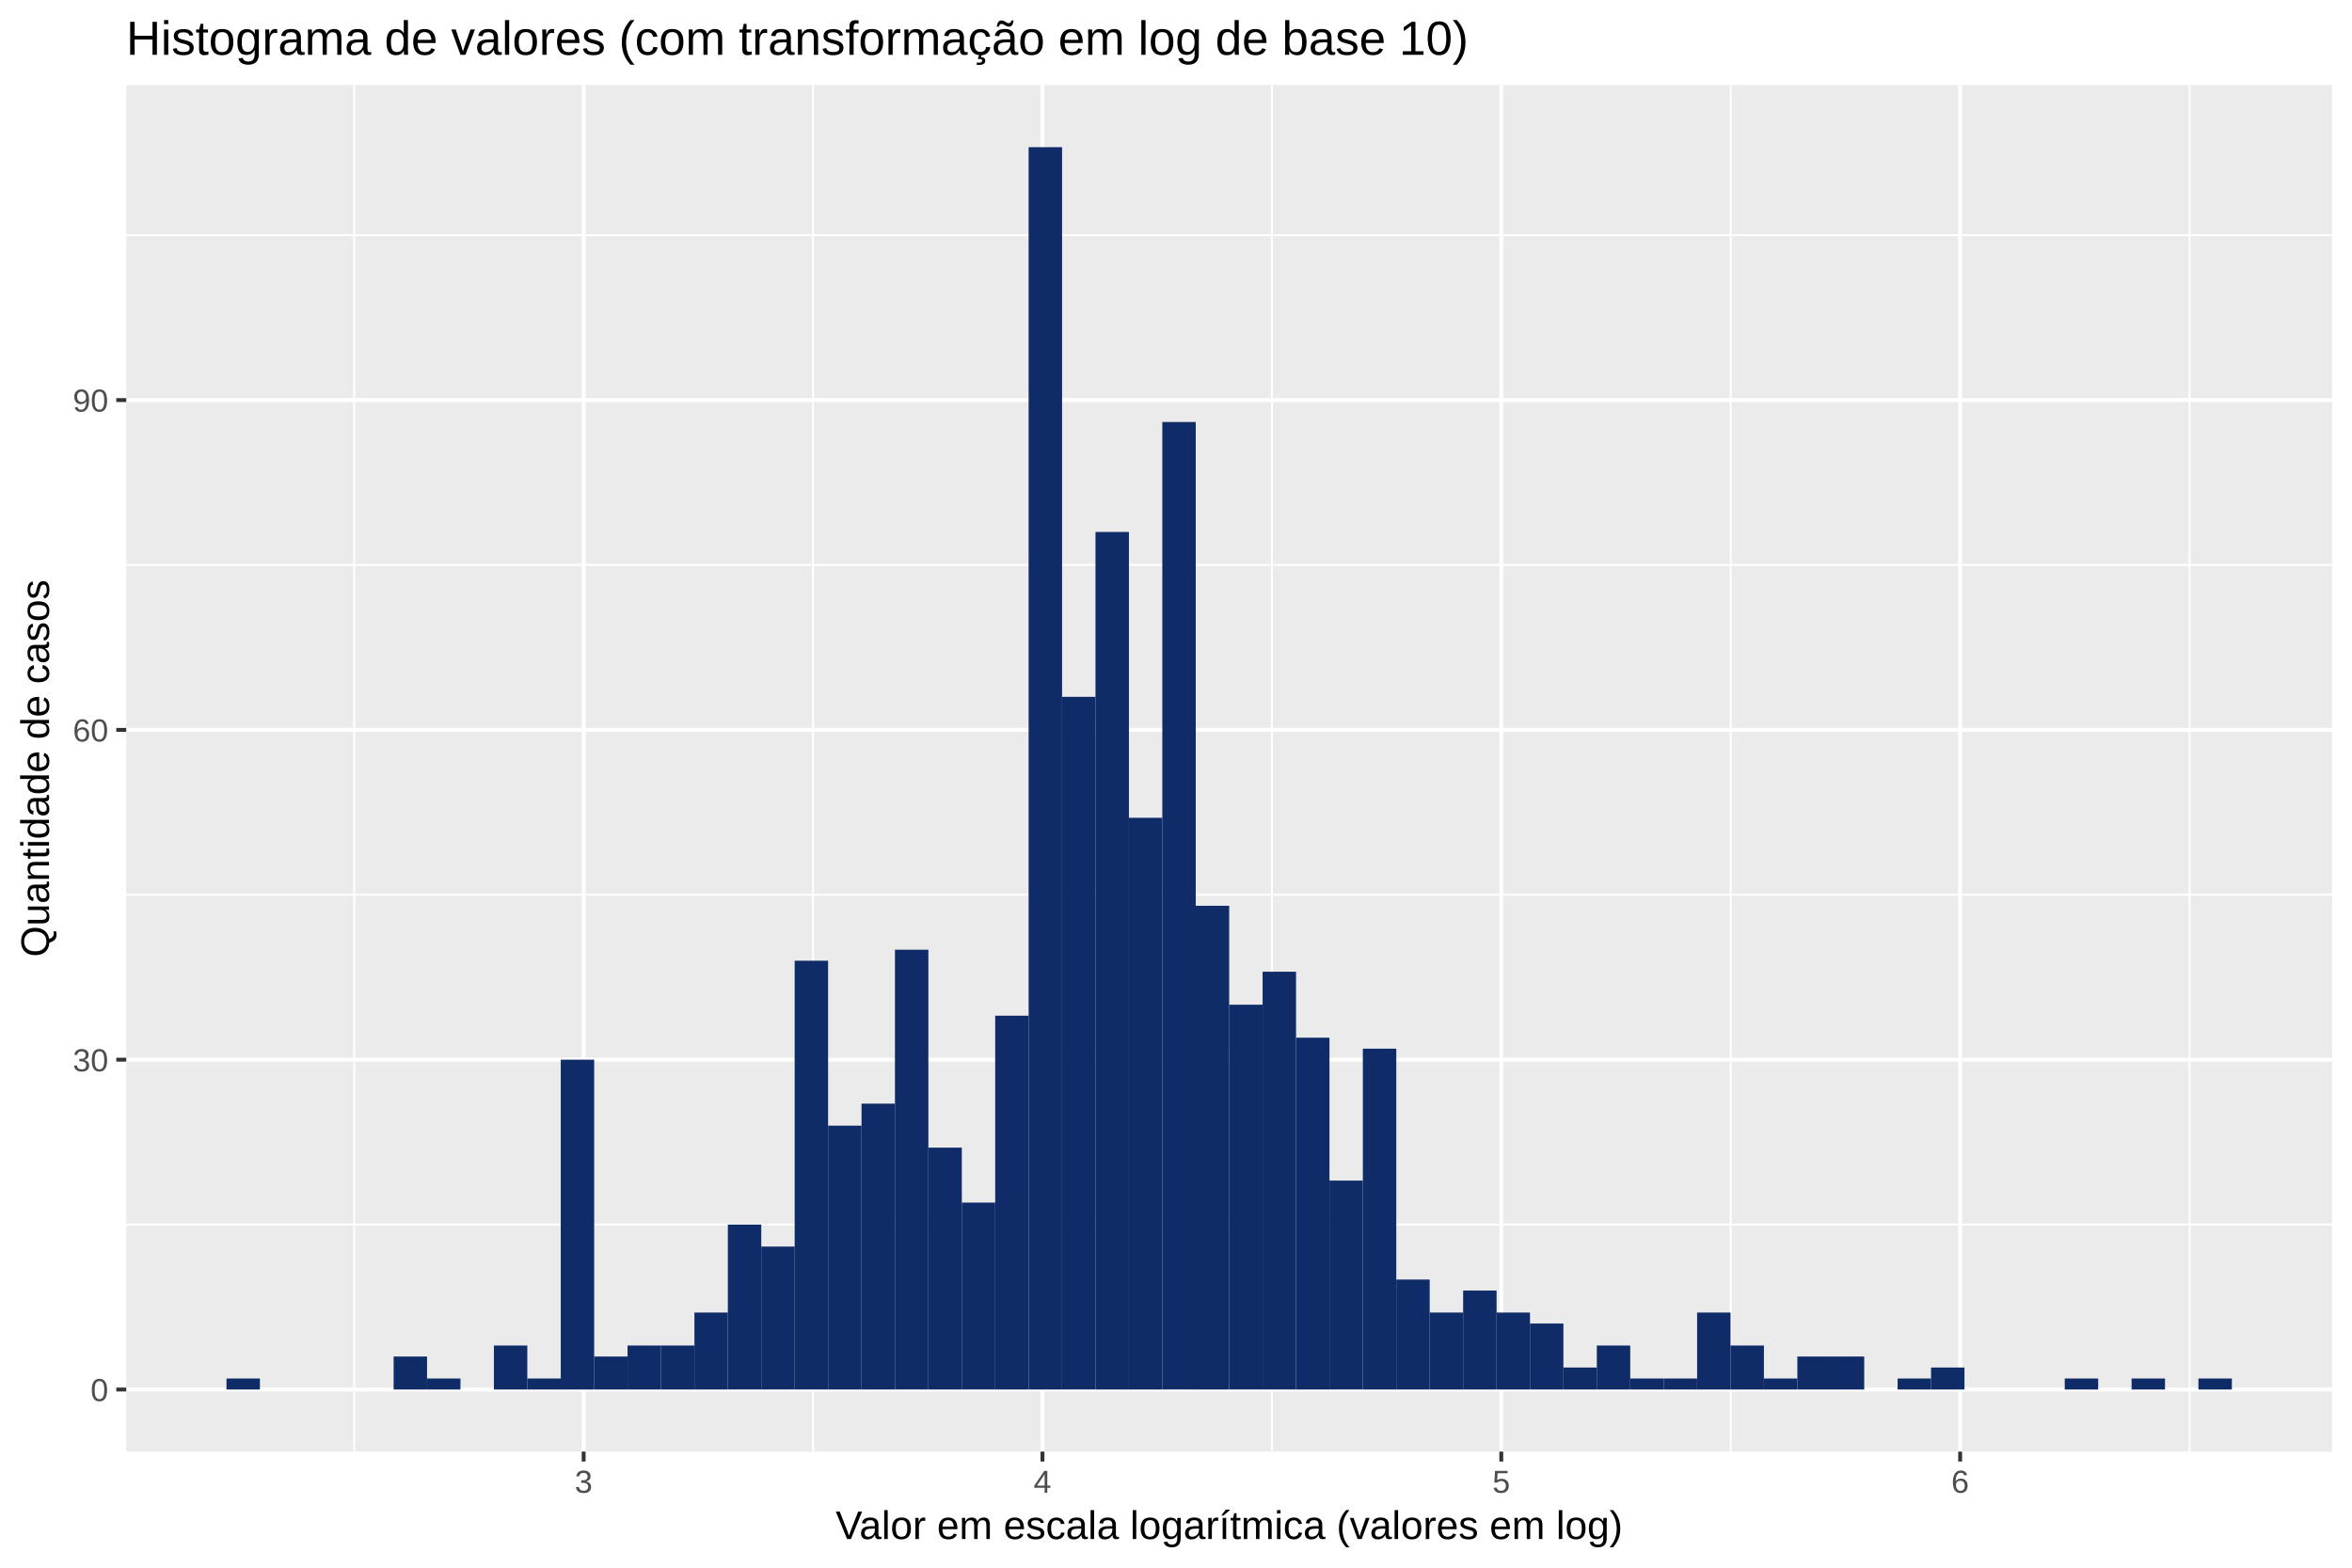
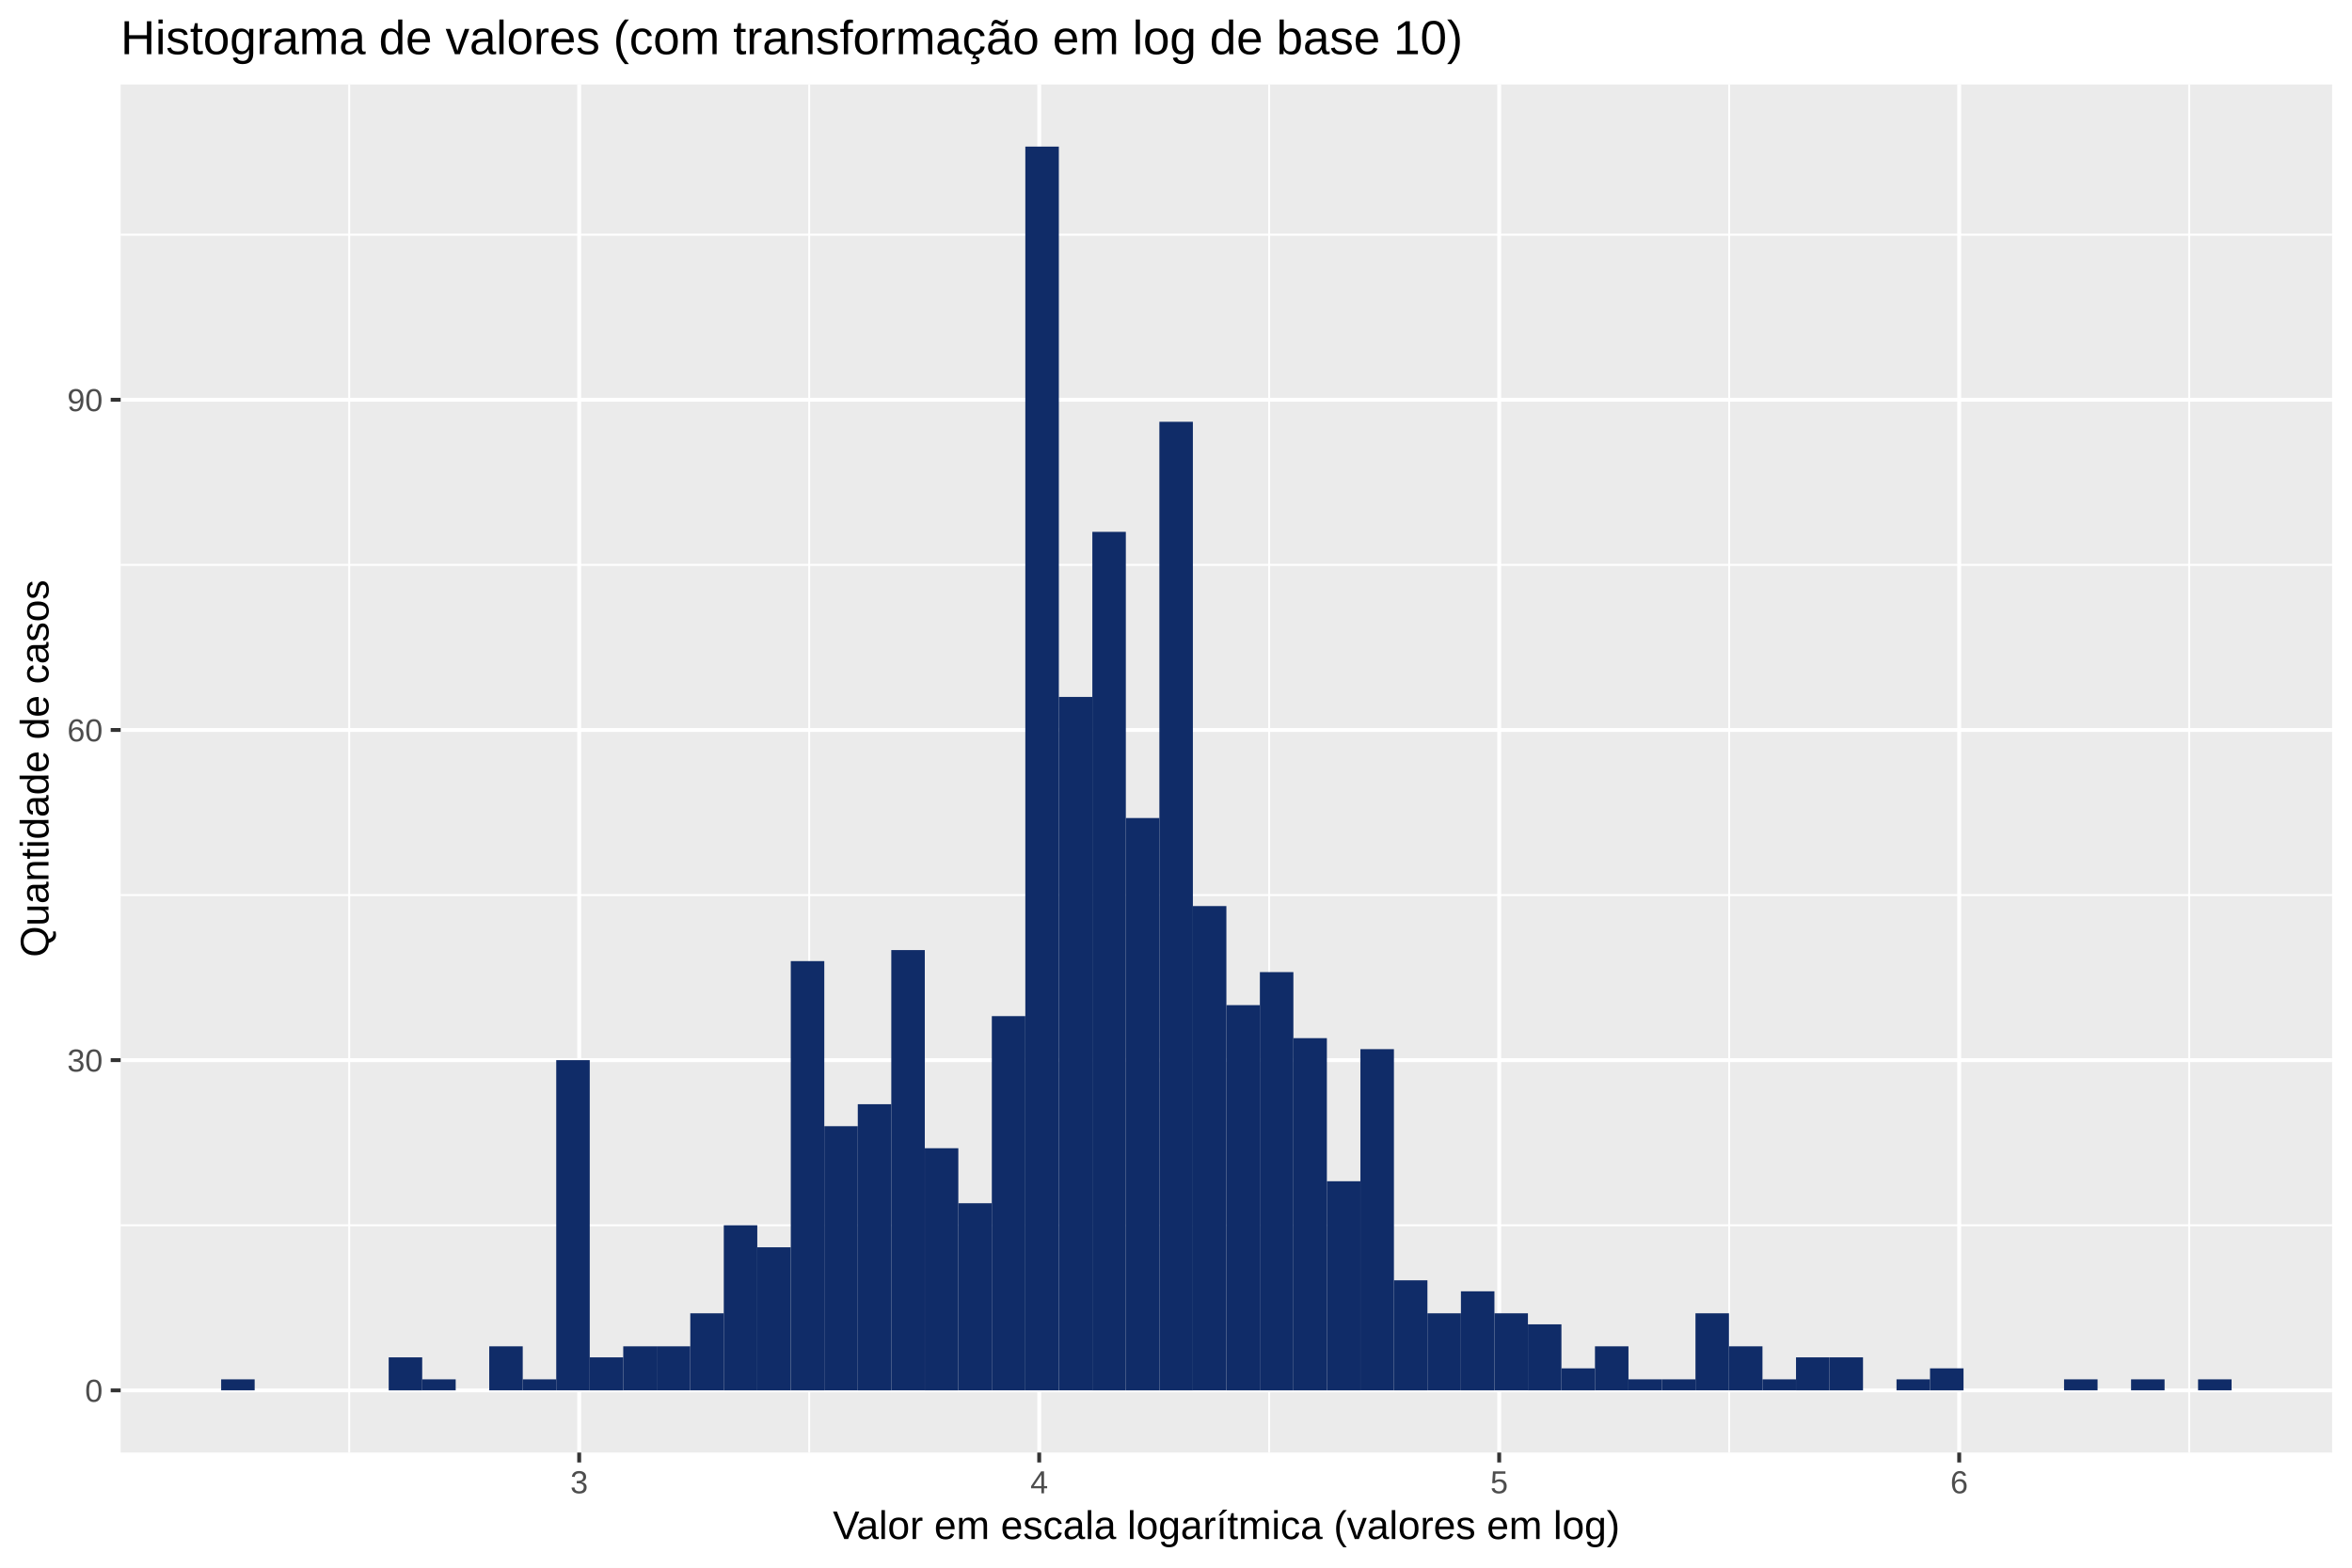
<svg xmlns="http://www.w3.org/2000/svg" class="svglite" width="648.00pt" height="432.00pt" viewBox="0 0 648.00 432.00">
  <defs>
    <style type="text/css">
    .svglite line, .svglite polyline, .svglite polygon, .svglite path, .svglite rect, .svglite circle {
      fill: none;
      stroke: #000000;
      stroke-linecap: round;
      stroke-linejoin: round;
      stroke-miterlimit: 10.00;
    }
    .svglite text {
      white-space: pre;
    }
  </style>
  </defs>
  <rect width="100%" height="100%" style="stroke: none; fill: #FFFFFF;" />
  <defs>
    <clipPath id="cpMC4wMHw2NDguMDB8MC4wMHw0MzIuMDA=">
      <rect x="0.00" y="0.00" width="648.00" height="432.00" />
    </clipPath>
  </defs>
  <g clip-path="url(#cpMC4wMHw2NDguMDB8MC4wMHw0MzIuMDA=)">
    <rect x="0.00" y="0.00" width="648.00" height="432.00" style="stroke-width: 1.07; stroke: #FFFFFF; fill: #FFFFFF;" />
  </g>
  <defs>
-     <clipPath id="cpMzQuNzh8NjQyLjUyfDIzLjQ0fDQwMC4wMQ==">
-       <rect x="34.78" y="23.44" width="607.74" height="376.58" />
+     <clipPath id="cpMzMuMjR8NjQyLjUyfDIzLjI3fDQwMC4yNw==">
+       <rect x="33.24" y="23.27" width="609.28" height="377.01" />
    </clipPath>
  </defs>
-   <g clip-path="url(#cpMzQuNzh8NjQyLjUyfDIzLjQ0fDQwMC4wMQ==)">
-     <rect x="34.78" y="23.44" width="607.74" height="376.58" style="stroke-width: 1.07; stroke: none; fill: #EBEBEB;" />
-     <polyline points="34.78,337.45 642.52,337.45 " style="stroke-width: 0.53; stroke: #FFFFFF; stroke-linecap: butt;" />
-     <polyline points="34.78,246.57 642.52,246.57 " style="stroke-width: 0.53; stroke: #FFFFFF; stroke-linecap: butt;" />
-     <polyline points="34.78,155.68 642.52,155.68 " style="stroke-width: 0.53; stroke: #FFFFFF; stroke-linecap: butt;" />
-     <polyline points="34.78,64.79 642.52,64.79 " style="stroke-width: 0.53; stroke: #FFFFFF; stroke-linecap: butt;" />
-     <polyline points="97.59,400.01 97.59,23.44 " style="stroke-width: 0.53; stroke: #FFFFFF; stroke-linecap: butt;" />
-     <polyline points="224.00,400.01 224.00,23.44 " style="stroke-width: 0.53; stroke: #FFFFFF; stroke-linecap: butt;" />
-     <polyline points="350.42,400.01 350.42,23.44 " style="stroke-width: 0.53; stroke: #FFFFFF; stroke-linecap: butt;" />
-     <polyline points="476.83,400.01 476.83,23.44 " style="stroke-width: 0.53; stroke: #FFFFFF; stroke-linecap: butt;" />
-     <polyline points="603.24,400.01 603.24,23.44 " style="stroke-width: 0.53; stroke: #FFFFFF; stroke-linecap: butt;" />
-     <polyline points="34.78,382.90 642.52,382.90 " style="stroke-width: 1.07; stroke: #FFFFFF; stroke-linecap: butt;" />
-     <polyline points="34.78,292.01 642.52,292.01 " style="stroke-width: 1.07; stroke: #FFFFFF; stroke-linecap: butt;" />
-     <polyline points="34.78,201.12 642.52,201.12 " style="stroke-width: 1.07; stroke: #FFFFFF; stroke-linecap: butt;" />
-     <polyline points="34.78,110.24 642.52,110.24 " style="stroke-width: 1.07; stroke: #FFFFFF; stroke-linecap: butt;" />
-     <polyline points="160.80,400.01 160.80,23.44 " style="stroke-width: 1.07; stroke: #FFFFFF; stroke-linecap: butt;" />
-     <polyline points="287.21,400.01 287.21,23.44 " style="stroke-width: 1.07; stroke: #FFFFFF; stroke-linecap: butt;" />
-     <polyline points="413.62,400.01 413.62,23.44 " style="stroke-width: 1.07; stroke: #FFFFFF; stroke-linecap: butt;" />
-     <polyline points="540.04,400.01 540.04,23.44 " style="stroke-width: 1.07; stroke: #FFFFFF; stroke-linecap: butt;" />
-     <rect x="62.40" y="379.87" width="9.21" height="3.03" style="stroke-width: 1.07; stroke: none; stroke-linecap: square; stroke-linejoin: miter; fill: #102C68;" />
-     <rect x="71.61" y="382.90" width="9.21" height="0.00" style="stroke-width: 1.07; stroke: none; stroke-linecap: square; stroke-linejoin: miter; fill: #102C68;" />
-     <rect x="80.82" y="382.90" width="9.21" height="0.00" style="stroke-width: 1.07; stroke: none; stroke-linecap: square; stroke-linejoin: miter; fill: #102C68;" />
-     <rect x="90.03" y="382.90" width="9.21" height="0.00" style="stroke-width: 1.07; stroke: none; stroke-linecap: square; stroke-linejoin: miter; fill: #102C68;" />
-     <rect x="99.24" y="382.90" width="9.21" height="0.00" style="stroke-width: 1.07; stroke: none; stroke-linecap: square; stroke-linejoin: miter; fill: #102C68;" />
-     <rect x="108.45" y="373.81" width="9.21" height="9.09" style="stroke-width: 1.07; stroke: none; stroke-linecap: square; stroke-linejoin: miter; fill: #102C68;" />
-     <rect x="117.65" y="379.87" width="9.21" height="3.03" style="stroke-width: 1.07; stroke: none; stroke-linecap: square; stroke-linejoin: miter; fill: #102C68;" />
-     <rect x="126.86" y="382.90" width="9.21" height="0.00" style="stroke-width: 1.07; stroke: none; stroke-linecap: square; stroke-linejoin: miter; fill: #102C68;" />
-     <rect x="136.07" y="370.78" width="9.21" height="12.12" style="stroke-width: 1.07; stroke: none; stroke-linecap: square; stroke-linejoin: miter; fill: #102C68;" />
-     <rect x="145.28" y="379.87" width="9.21" height="3.03" style="stroke-width: 1.07; stroke: none; stroke-linecap: square; stroke-linejoin: miter; fill: #102C68;" />
-     <rect x="154.49" y="292.01" width="9.21" height="90.89" style="stroke-width: 1.07; stroke: none; stroke-linecap: square; stroke-linejoin: miter; fill: #102C68;" />
-     <rect x="163.69" y="373.81" width="9.21" height="9.09" style="stroke-width: 1.07; stroke: none; stroke-linecap: square; stroke-linejoin: miter; fill: #102C68;" />
-     <rect x="172.90" y="370.78" width="9.21" height="12.12" style="stroke-width: 1.07; stroke: none; stroke-linecap: square; stroke-linejoin: miter; fill: #102C68;" />
-     <rect x="182.11" y="370.78" width="9.21" height="12.12" style="stroke-width: 1.07; stroke: none; stroke-linecap: square; stroke-linejoin: miter; fill: #102C68;" />
-     <rect x="191.32" y="361.69" width="9.21" height="21.21" style="stroke-width: 1.07; stroke: none; stroke-linecap: square; stroke-linejoin: miter; fill: #102C68;" />
-     <rect x="200.53" y="337.45" width="9.21" height="45.44" style="stroke-width: 1.07; stroke: none; stroke-linecap: square; stroke-linejoin: miter; fill: #102C68;" />
-     <rect x="209.74" y="343.51" width="9.21" height="39.38" style="stroke-width: 1.07; stroke: none; stroke-linecap: square; stroke-linejoin: miter; fill: #102C68;" />
-     <rect x="218.94" y="264.74" width="9.21" height="118.15" style="stroke-width: 1.07; stroke: none; stroke-linecap: square; stroke-linejoin: miter; fill: #102C68;" />
-     <rect x="228.15" y="310.19" width="9.21" height="72.71" style="stroke-width: 1.07; stroke: none; stroke-linecap: square; stroke-linejoin: miter; fill: #102C68;" />
-     <rect x="237.36" y="304.13" width="9.21" height="78.77" style="stroke-width: 1.07; stroke: none; stroke-linecap: square; stroke-linejoin: miter; fill: #102C68;" />
-     <rect x="246.57" y="261.71" width="9.21" height="121.18" style="stroke-width: 1.07; stroke: none; stroke-linecap: square; stroke-linejoin: miter; fill: #102C68;" />
-     <rect x="255.78" y="316.25" width="9.21" height="66.65" style="stroke-width: 1.07; stroke: none; stroke-linecap: square; stroke-linejoin: miter; fill: #102C68;" />
-     <rect x="264.98" y="331.39" width="9.21" height="51.50" style="stroke-width: 1.07; stroke: none; stroke-linecap: square; stroke-linejoin: miter; fill: #102C68;" />
-     <rect x="274.19" y="279.89" width="9.21" height="103.01" style="stroke-width: 1.07; stroke: none; stroke-linecap: square; stroke-linejoin: miter; fill: #102C68;" />
-     <rect x="283.40" y="40.56" width="9.21" height="342.34" style="stroke-width: 1.07; stroke: none; stroke-linecap: square; stroke-linejoin: miter; fill: #102C68;" />
-     <rect x="292.61" y="192.03" width="9.21" height="190.86" style="stroke-width: 1.07; stroke: none; stroke-linecap: square; stroke-linejoin: miter; fill: #102C68;" />
-     <rect x="301.82" y="146.59" width="9.21" height="236.31" style="stroke-width: 1.07; stroke: none; stroke-linecap: square; stroke-linejoin: miter; fill: #102C68;" />
-     <rect x="311.03" y="225.36" width="9.21" height="157.54" style="stroke-width: 1.07; stroke: none; stroke-linecap: square; stroke-linejoin: miter; fill: #102C68;" />
-     <rect x="320.23" y="116.29" width="9.21" height="266.60" style="stroke-width: 1.07; stroke: none; stroke-linecap: square; stroke-linejoin: miter; fill: #102C68;" />
-     <rect x="329.44" y="249.60" width="9.21" height="133.30" style="stroke-width: 1.07; stroke: none; stroke-linecap: square; stroke-linejoin: miter; fill: #102C68;" />
-     <rect x="338.65" y="276.86" width="9.21" height="106.03" style="stroke-width: 1.07; stroke: none; stroke-linecap: square; stroke-linejoin: miter; fill: #102C68;" />
-     <rect x="347.86" y="267.77" width="9.21" height="115.12" style="stroke-width: 1.07; stroke: none; stroke-linecap: square; stroke-linejoin: miter; fill: #102C68;" />
-     <rect x="357.07" y="285.95" width="9.21" height="96.95" style="stroke-width: 1.07; stroke: none; stroke-linecap: square; stroke-linejoin: miter; fill: #102C68;" />
-     <rect x="366.27" y="325.33" width="9.21" height="57.56" style="stroke-width: 1.07; stroke: none; stroke-linecap: square; stroke-linejoin: miter; fill: #102C68;" />
-     <rect x="375.48" y="288.98" width="9.21" height="93.92" style="stroke-width: 1.07; stroke: none; stroke-linecap: square; stroke-linejoin: miter; fill: #102C68;" />
-     <rect x="384.69" y="352.60" width="9.21" height="30.30" style="stroke-width: 1.07; stroke: none; stroke-linecap: square; stroke-linejoin: miter; fill: #102C68;" />
-     <rect x="393.90" y="361.69" width="9.21" height="21.21" style="stroke-width: 1.07; stroke: none; stroke-linecap: square; stroke-linejoin: miter; fill: #102C68;" />
-     <rect x="403.11" y="355.63" width="9.21" height="27.27" style="stroke-width: 1.07; stroke: none; stroke-linecap: square; stroke-linejoin: miter; fill: #102C68;" />
-     <rect x="412.32" y="361.69" width="9.21" height="21.21" style="stroke-width: 1.07; stroke: none; stroke-linecap: square; stroke-linejoin: miter; fill: #102C68;" />
-     <rect x="421.52" y="364.72" width="9.21" height="18.18" style="stroke-width: 1.07; stroke: none; stroke-linecap: square; stroke-linejoin: miter; fill: #102C68;" />
-     <rect x="430.73" y="376.84" width="9.21" height="6.06" style="stroke-width: 1.07; stroke: none; stroke-linecap: square; stroke-linejoin: miter; fill: #102C68;" />
-     <rect x="439.94" y="370.78" width="9.21" height="12.12" style="stroke-width: 1.07; stroke: none; stroke-linecap: square; stroke-linejoin: miter; fill: #102C68;" />
-     <rect x="449.15" y="379.87" width="9.21" height="3.03" style="stroke-width: 1.07; stroke: none; stroke-linecap: square; stroke-linejoin: miter; fill: #102C68;" />
-     <rect x="458.36" y="379.87" width="9.21" height="3.03" style="stroke-width: 1.07; stroke: none; stroke-linecap: square; stroke-linejoin: miter; fill: #102C68;" />
-     <rect x="467.57" y="361.69" width="9.21" height="21.21" style="stroke-width: 1.07; stroke: none; stroke-linecap: square; stroke-linejoin: miter; fill: #102C68;" />
-     <rect x="476.77" y="370.78" width="9.21" height="12.12" style="stroke-width: 1.07; stroke: none; stroke-linecap: square; stroke-linejoin: miter; fill: #102C68;" />
-     <rect x="485.98" y="379.87" width="9.21" height="3.03" style="stroke-width: 1.07; stroke: none; stroke-linecap: square; stroke-linejoin: miter; fill: #102C68;" />
-     <rect x="495.19" y="373.81" width="9.21" height="9.09" style="stroke-width: 1.07; stroke: none; stroke-linecap: square; stroke-linejoin: miter; fill: #102C68;" />
-     <rect x="504.40" y="373.81" width="9.21" height="9.09" style="stroke-width: 1.07; stroke: none; stroke-linecap: square; stroke-linejoin: miter; fill: #102C68;" />
-     <rect x="513.61" y="382.90" width="9.21" height="0.00" style="stroke-width: 1.07; stroke: none; stroke-linecap: square; stroke-linejoin: miter; fill: #102C68;" />
-     <rect x="522.81" y="379.87" width="9.21" height="3.03" style="stroke-width: 1.07; stroke: none; stroke-linecap: square; stroke-linejoin: miter; fill: #102C68;" />
-     <rect x="532.02" y="376.84" width="9.21" height="6.06" style="stroke-width: 1.07; stroke: none; stroke-linecap: square; stroke-linejoin: miter; fill: #102C68;" />
-     <rect x="541.23" y="382.90" width="9.21" height="0.00" style="stroke-width: 1.07; stroke: none; stroke-linecap: square; stroke-linejoin: miter; fill: #102C68;" />
-     <rect x="550.44" y="382.90" width="9.21" height="0.00" style="stroke-width: 1.07; stroke: none; stroke-linecap: square; stroke-linejoin: miter; fill: #102C68;" />
-     <rect x="559.65" y="382.90" width="9.21" height="0.00" style="stroke-width: 1.07; stroke: none; stroke-linecap: square; stroke-linejoin: miter; fill: #102C68;" />
-     <rect x="568.86" y="379.87" width="9.21" height="3.03" style="stroke-width: 1.07; stroke: none; stroke-linecap: square; stroke-linejoin: miter; fill: #102C68;" />
-     <rect x="578.06" y="382.90" width="9.21" height="0.00" style="stroke-width: 1.07; stroke: none; stroke-linecap: square; stroke-linejoin: miter; fill: #102C68;" />
-     <rect x="587.27" y="379.87" width="9.21" height="3.03" style="stroke-width: 1.07; stroke: none; stroke-linecap: square; stroke-linejoin: miter; fill: #102C68;" />
-     <rect x="596.48" y="382.90" width="9.21" height="0.00" style="stroke-width: 1.07; stroke: none; stroke-linecap: square; stroke-linejoin: miter; fill: #102C68;" />
-     <rect x="605.69" y="379.87" width="9.21" height="3.03" style="stroke-width: 1.07; stroke: none; stroke-linecap: square; stroke-linejoin: miter; fill: #102C68;" />
+   <g clip-path="url(#cpMzMuMjR8NjQyLjUyfDIzLjI3fDQwMC4yNw==)">
+     <rect x="33.24" y="23.27" width="609.28" height="377.01" style="stroke-width: 1.07; stroke: none; fill: #EBEBEB;" />
+     <polyline points="33.24,337.64 642.52,337.64 " style="stroke-width: 0.53; stroke: #FFFFFF; stroke-linecap: butt;" />
+     <polyline points="33.24,246.65 642.52,246.65 " style="stroke-width: 0.53; stroke: #FFFFFF; stroke-linecap: butt;" />
+     <polyline points="33.24,155.66 642.52,155.66 " style="stroke-width: 0.53; stroke: #FFFFFF; stroke-linecap: butt;" />
+     <polyline points="33.24,64.67 642.52,64.67 " style="stroke-width: 0.53; stroke: #FFFFFF; stroke-linecap: butt;" />
+     <polyline points="96.21,400.27 96.21,23.27 " style="stroke-width: 0.53; stroke: #FFFFFF; stroke-linecap: butt;" />
+     <polyline points="222.94,400.27 222.94,23.27 " style="stroke-width: 0.53; stroke: #FFFFFF; stroke-linecap: butt;" />
+     <polyline points="349.67,400.27 349.67,23.27 " style="stroke-width: 0.53; stroke: #FFFFFF; stroke-linecap: butt;" />
+     <polyline points="476.41,400.27 476.41,23.27 " style="stroke-width: 0.53; stroke: #FFFFFF; stroke-linecap: butt;" />
+     <polyline points="603.14,400.27 603.14,23.27 " style="stroke-width: 0.53; stroke: #FFFFFF; stroke-linecap: butt;" />
+     <polyline points="33.24,383.14 642.52,383.14 " style="stroke-width: 1.07; stroke: #FFFFFF; stroke-linecap: butt;" />
+     <polyline points="33.24,292.14 642.52,292.14 " style="stroke-width: 1.07; stroke: #FFFFFF; stroke-linecap: butt;" />
+     <polyline points="33.24,201.15 642.52,201.15 " style="stroke-width: 1.07; stroke: #FFFFFF; stroke-linecap: butt;" />
+     <polyline points="33.24,110.16 642.52,110.16 " style="stroke-width: 1.07; stroke: #FFFFFF; stroke-linecap: butt;" />
+     <polyline points="159.57,400.27 159.57,23.27 " style="stroke-width: 1.07; stroke: #FFFFFF; stroke-linecap: butt;" />
+     <polyline points="286.31,400.27 286.31,23.27 " style="stroke-width: 1.07; stroke: #FFFFFF; stroke-linecap: butt;" />
+     <polyline points="413.04,400.27 413.04,23.27 " style="stroke-width: 1.07; stroke: #FFFFFF; stroke-linecap: butt;" />
+     <polyline points="539.78,400.27 539.78,23.27 " style="stroke-width: 1.07; stroke: #FFFFFF; stroke-linecap: butt;" />
+     <rect x="60.93" y="380.10" width="9.23" height="3.03" style="stroke-width: 1.07; stroke: none; stroke-linecap: square; stroke-linejoin: miter; fill: #102C68;" />
+     <rect x="70.17" y="383.14" width="9.23" height="0.00" style="stroke-width: 1.07; stroke: none; stroke-linecap: square; stroke-linejoin: miter; fill: #102C68;" />
+     <rect x="79.40" y="383.14" width="9.23" height="0.00" style="stroke-width: 1.07; stroke: none; stroke-linecap: square; stroke-linejoin: miter; fill: #102C68;" />
+     <rect x="88.63" y="383.14" width="9.23" height="0.00" style="stroke-width: 1.07; stroke: none; stroke-linecap: square; stroke-linejoin: miter; fill: #102C68;" />
+     <rect x="97.86" y="383.14" width="9.23" height="0.00" style="stroke-width: 1.07; stroke: none; stroke-linecap: square; stroke-linejoin: miter; fill: #102C68;" />
+     <rect x="107.09" y="374.04" width="9.23" height="9.10" style="stroke-width: 1.07; stroke: none; stroke-linecap: square; stroke-linejoin: miter; fill: #102C68;" />
+     <rect x="116.32" y="380.10" width="9.23" height="3.03" style="stroke-width: 1.07; stroke: none; stroke-linecap: square; stroke-linejoin: miter; fill: #102C68;" />
+     <rect x="125.55" y="383.14" width="9.23" height="0.00" style="stroke-width: 1.07; stroke: none; stroke-linecap: square; stroke-linejoin: miter; fill: #102C68;" />
+     <rect x="134.79" y="371.00" width="9.23" height="12.13" style="stroke-width: 1.07; stroke: none; stroke-linecap: square; stroke-linejoin: miter; fill: #102C68;" />
+     <rect x="144.02" y="380.10" width="9.23" height="3.03" style="stroke-width: 1.07; stroke: none; stroke-linecap: square; stroke-linejoin: miter; fill: #102C68;" />
+     <rect x="153.25" y="292.14" width="9.23" height="90.99" style="stroke-width: 1.07; stroke: none; stroke-linecap: square; stroke-linejoin: miter; fill: #102C68;" />
+     <rect x="162.48" y="374.04" width="9.23" height="9.10" style="stroke-width: 1.07; stroke: none; stroke-linecap: square; stroke-linejoin: miter; fill: #102C68;" />
+     <rect x="171.71" y="371.00" width="9.23" height="12.13" style="stroke-width: 1.07; stroke: none; stroke-linecap: square; stroke-linejoin: miter; fill: #102C68;" />
+     <rect x="180.94" y="371.00" width="9.23" height="12.13" style="stroke-width: 1.07; stroke: none; stroke-linecap: square; stroke-linejoin: miter; fill: #102C68;" />
+     <rect x="190.18" y="361.90" width="9.23" height="21.23" style="stroke-width: 1.07; stroke: none; stroke-linecap: square; stroke-linejoin: miter; fill: #102C68;" />
+     <rect x="199.41" y="337.64" width="9.23" height="45.50" style="stroke-width: 1.07; stroke: none; stroke-linecap: square; stroke-linejoin: miter; fill: #102C68;" />
+     <rect x="208.64" y="343.71" width="9.23" height="39.43" style="stroke-width: 1.07; stroke: none; stroke-linecap: square; stroke-linejoin: miter; fill: #102C68;" />
+     <rect x="217.87" y="264.85" width="9.23" height="118.29" style="stroke-width: 1.07; stroke: none; stroke-linecap: square; stroke-linejoin: miter; fill: #102C68;" />
+     <rect x="227.10" y="310.34" width="9.23" height="72.79" style="stroke-width: 1.07; stroke: none; stroke-linecap: square; stroke-linejoin: miter; fill: #102C68;" />
+     <rect x="236.33" y="304.28" width="9.23" height="78.86" style="stroke-width: 1.07; stroke: none; stroke-linecap: square; stroke-linejoin: miter; fill: #102C68;" />
+     <rect x="245.56" y="261.81" width="9.23" height="121.32" style="stroke-width: 1.07; stroke: none; stroke-linecap: square; stroke-linejoin: miter; fill: #102C68;" />
+     <rect x="254.80" y="316.41" width="9.23" height="66.73" style="stroke-width: 1.07; stroke: none; stroke-linecap: square; stroke-linejoin: miter; fill: #102C68;" />
+     <rect x="264.03" y="331.57" width="9.23" height="51.56" style="stroke-width: 1.07; stroke: none; stroke-linecap: square; stroke-linejoin: miter; fill: #102C68;" />
+     <rect x="273.26" y="280.01" width="9.23" height="103.12" style="stroke-width: 1.07; stroke: none; stroke-linecap: square; stroke-linejoin: miter; fill: #102C68;" />
+     <rect x="282.49" y="40.40" width="9.23" height="342.73" style="stroke-width: 1.07; stroke: none; stroke-linecap: square; stroke-linejoin: miter; fill: #102C68;" />
+     <rect x="291.72" y="192.05" width="9.23" height="191.08" style="stroke-width: 1.07; stroke: none; stroke-linecap: square; stroke-linejoin: miter; fill: #102C68;" />
+     <rect x="300.95" y="146.56" width="9.23" height="236.58" style="stroke-width: 1.07; stroke: none; stroke-linecap: square; stroke-linejoin: miter; fill: #102C68;" />
+     <rect x="310.19" y="225.42" width="9.23" height="157.72" style="stroke-width: 1.07; stroke: none; stroke-linecap: square; stroke-linejoin: miter; fill: #102C68;" />
+     <rect x="319.42" y="116.23" width="9.23" height="266.91" style="stroke-width: 1.07; stroke: none; stroke-linecap: square; stroke-linejoin: miter; fill: #102C68;" />
+     <rect x="328.65" y="249.68" width="9.23" height="133.45" style="stroke-width: 1.07; stroke: none; stroke-linecap: square; stroke-linejoin: miter; fill: #102C68;" />
+     <rect x="337.88" y="276.98" width="9.23" height="106.16" style="stroke-width: 1.07; stroke: none; stroke-linecap: square; stroke-linejoin: miter; fill: #102C68;" />
+     <rect x="347.11" y="267.88" width="9.23" height="115.26" style="stroke-width: 1.07; stroke: none; stroke-linecap: square; stroke-linejoin: miter; fill: #102C68;" />
+     <rect x="356.34" y="286.08" width="9.23" height="97.06" style="stroke-width: 1.07; stroke: none; stroke-linecap: square; stroke-linejoin: miter; fill: #102C68;" />
+     <rect x="365.57" y="325.51" width="9.23" height="57.63" style="stroke-width: 1.07; stroke: none; stroke-linecap: square; stroke-linejoin: miter; fill: #102C68;" />
+     <rect x="374.81" y="289.11" width="9.23" height="94.02" style="stroke-width: 1.07; stroke: none; stroke-linecap: square; stroke-linejoin: miter; fill: #102C68;" />
+     <rect x="384.04" y="352.81" width="9.23" height="30.33" style="stroke-width: 1.07; stroke: none; stroke-linecap: square; stroke-linejoin: miter; fill: #102C68;" />
+     <rect x="393.27" y="361.90" width="9.23" height="21.23" style="stroke-width: 1.07; stroke: none; stroke-linecap: square; stroke-linejoin: miter; fill: #102C68;" />
+     <rect x="402.50" y="355.84" width="9.23" height="27.30" style="stroke-width: 1.07; stroke: none; stroke-linecap: square; stroke-linejoin: miter; fill: #102C68;" />
+     <rect x="411.73" y="361.90" width="9.23" height="21.23" style="stroke-width: 1.07; stroke: none; stroke-linecap: square; stroke-linejoin: miter; fill: #102C68;" />
+     <rect x="420.96" y="364.94" width="9.23" height="18.20" style="stroke-width: 1.07; stroke: none; stroke-linecap: square; stroke-linejoin: miter; fill: #102C68;" />
+     <rect x="430.20" y="377.07" width="9.23" height="6.07" style="stroke-width: 1.07; stroke: none; stroke-linecap: square; stroke-linejoin: miter; fill: #102C68;" />
+     <rect x="439.43" y="371.00" width="9.23" height="12.13" style="stroke-width: 1.07; stroke: none; stroke-linecap: square; stroke-linejoin: miter; fill: #102C68;" />
+     <rect x="448.66" y="380.10" width="9.23" height="3.03" style="stroke-width: 1.07; stroke: none; stroke-linecap: square; stroke-linejoin: miter; fill: #102C68;" />
+     <rect x="457.89" y="380.10" width="9.23" height="3.03" style="stroke-width: 1.07; stroke: none; stroke-linecap: square; stroke-linejoin: miter; fill: #102C68;" />
+     <rect x="467.12" y="361.90" width="9.23" height="21.23" style="stroke-width: 1.07; stroke: none; stroke-linecap: square; stroke-linejoin: miter; fill: #102C68;" />
+     <rect x="476.35" y="371.00" width="9.23" height="12.13" style="stroke-width: 1.07; stroke: none; stroke-linecap: square; stroke-linejoin: miter; fill: #102C68;" />
+     <rect x="485.58" y="380.10" width="9.23" height="3.03" style="stroke-width: 1.07; stroke: none; stroke-linecap: square; stroke-linejoin: miter; fill: #102C68;" />
+     <rect x="494.82" y="374.04" width="9.23" height="9.10" style="stroke-width: 1.07; stroke: none; stroke-linecap: square; stroke-linejoin: miter; fill: #102C68;" />
+     <rect x="504.05" y="374.04" width="9.23" height="9.10" style="stroke-width: 1.07; stroke: none; stroke-linecap: square; stroke-linejoin: miter; fill: #102C68;" />
+     <rect x="513.28" y="383.14" width="9.23" height="0.00" style="stroke-width: 1.07; stroke: none; stroke-linecap: square; stroke-linejoin: miter; fill: #102C68;" />
+     <rect x="522.51" y="380.10" width="9.23" height="3.03" style="stroke-width: 1.07; stroke: none; stroke-linecap: square; stroke-linejoin: miter; fill: #102C68;" />
+     <rect x="531.74" y="377.07" width="9.23" height="6.07" style="stroke-width: 1.07; stroke: none; stroke-linecap: square; stroke-linejoin: miter; fill: #102C68;" />
+     <rect x="540.97" y="383.14" width="9.23" height="0.00" style="stroke-width: 1.07; stroke: none; stroke-linecap: square; stroke-linejoin: miter; fill: #102C68;" />
+     <rect x="550.21" y="383.14" width="9.23" height="0.00" style="stroke-width: 1.07; stroke: none; stroke-linecap: square; stroke-linejoin: miter; fill: #102C68;" />
+     <rect x="559.44" y="383.14" width="9.23" height="0.00" style="stroke-width: 1.07; stroke: none; stroke-linecap: square; stroke-linejoin: miter; fill: #102C68;" />
+     <rect x="568.67" y="380.10" width="9.23" height="3.03" style="stroke-width: 1.07; stroke: none; stroke-linecap: square; stroke-linejoin: miter; fill: #102C68;" />
+     <rect x="577.90" y="383.14" width="9.23" height="0.00" style="stroke-width: 1.07; stroke: none; stroke-linecap: square; stroke-linejoin: miter; fill: #102C68;" />
+     <rect x="587.13" y="380.10" width="9.23" height="3.03" style="stroke-width: 1.07; stroke: none; stroke-linecap: square; stroke-linejoin: miter; fill: #102C68;" />
+     <rect x="596.36" y="383.14" width="9.23" height="0.00" style="stroke-width: 1.07; stroke: none; stroke-linecap: square; stroke-linejoin: miter; fill: #102C68;" />
+     <rect x="605.59" y="380.10" width="9.23" height="3.03" style="stroke-width: 1.07; stroke: none; stroke-linecap: square; stroke-linejoin: miter; fill: #102C68;" />
  </g>
  <g clip-path="url(#cpMC4wMHw2NDguMDB8MC4wMHw0MzIuMDA=)">
-     <text x="29.85" y="386.10" text-anchor="end" style="font-size: 8.80px;fill: #4D4D4D; font-family: &quot;Liberation Sans&quot;;" textLength="5.59px" lengthAdjust="spacingAndGlyphs">0</text>
-     <text x="29.85" y="295.22" text-anchor="end" style="font-size: 8.80px;fill: #4D4D4D; font-family: &quot;Liberation Sans&quot;;" textLength="11.19px" lengthAdjust="spacingAndGlyphs">30</text>
-     <text x="29.85" y="204.33" text-anchor="end" style="font-size: 8.80px;fill: #4D4D4D; font-family: &quot;Liberation Sans&quot;;" textLength="11.19px" lengthAdjust="spacingAndGlyphs">60</text>
-     <text x="29.85" y="113.44" text-anchor="end" style="font-size: 8.80px;fill: #4D4D4D; font-family: &quot;Liberation Sans&quot;;" textLength="11.19px" lengthAdjust="spacingAndGlyphs">90</text>
-     <polyline points="32.04,382.90 34.78,382.90 " style="stroke-width: 1.07; stroke: #333333; stroke-linecap: butt;" />
-     <polyline points="32.04,292.01 34.78,292.01 " style="stroke-width: 1.07; stroke: #333333; stroke-linecap: butt;" />
-     <polyline points="32.04,201.12 34.78,201.12 " style="stroke-width: 1.07; stroke: #333333; stroke-linecap: butt;" />
-     <polyline points="32.04,110.24 34.78,110.24 " style="stroke-width: 1.07; stroke: #333333; stroke-linecap: butt;" />
-     <polyline points="160.80,402.75 160.80,400.01 " style="stroke-width: 1.07; stroke: #333333; stroke-linecap: butt;" />
-     <polyline points="287.21,402.75 287.21,400.01 " style="stroke-width: 1.07; stroke: #333333; stroke-linecap: butt;" />
-     <polyline points="413.62,402.75 413.62,400.01 " style="stroke-width: 1.07; stroke: #333333; stroke-linecap: butt;" />
-     <polyline points="540.04,402.75 540.04,400.01 " style="stroke-width: 1.07; stroke: #333333; stroke-linecap: butt;" />
-     <text x="160.80" y="411.36" text-anchor="middle" style="font-size: 8.80px;fill: #4D4D4D; font-family: &quot;Liberation Sans&quot;;" textLength="5.59px" lengthAdjust="spacingAndGlyphs">3</text>
-     <text x="287.21" y="411.36" text-anchor="middle" style="font-size: 8.80px;fill: #4D4D4D; font-family: &quot;Liberation Sans&quot;;" textLength="5.59px" lengthAdjust="spacingAndGlyphs">4</text>
-     <text x="413.62" y="411.36" text-anchor="middle" style="font-size: 8.80px;fill: #4D4D4D; font-family: &quot;Liberation Sans&quot;;" textLength="5.59px" lengthAdjust="spacingAndGlyphs">5</text>
-     <text x="540.04" y="411.36" text-anchor="middle" style="font-size: 8.80px;fill: #4D4D4D; font-family: &quot;Liberation Sans&quot;;" textLength="5.59px" lengthAdjust="spacingAndGlyphs">6</text>
-     <text x="338.65" y="424.10" text-anchor="middle" style="font-size: 11.00px; font-family: &quot;Liberation Sans&quot;;" textLength="245.91px" lengthAdjust="spacingAndGlyphs">Valor em escala logarítmica (valores em log)</text>
-     <text transform="translate(13.50,211.73) rotate(-90)" text-anchor="middle" style="font-size: 11.00px; font-family: &quot;Liberation Sans&quot;;" textLength="115.92px" lengthAdjust="spacingAndGlyphs">Quantidade de casos</text>
-     <text x="34.78" y="15.10" style="font-size: 13.20px; font-family: &quot;Liberation Sans&quot;;" textLength="418.88px" lengthAdjust="spacingAndGlyphs">Histograma de valores (com transformação em log de base 10)</text>
+     <text x="28.31" y="386.29" text-anchor="end" style="font-size: 8.80px;fill: #4D4D4D; font-family: &quot;Arial&quot;;" textLength="4.90px" lengthAdjust="spacingAndGlyphs">0</text>
+     <text x="28.31" y="295.29" text-anchor="end" style="font-size: 8.80px;fill: #4D4D4D; font-family: &quot;Arial&quot;;" textLength="9.79px" lengthAdjust="spacingAndGlyphs">30</text>
+     <text x="28.31" y="204.30" text-anchor="end" style="font-size: 8.80px;fill: #4D4D4D; font-family: &quot;Arial&quot;;" textLength="9.79px" lengthAdjust="spacingAndGlyphs">60</text>
+     <text x="28.31" y="113.31" text-anchor="end" style="font-size: 8.80px;fill: #4D4D4D; font-family: &quot;Arial&quot;;" textLength="9.79px" lengthAdjust="spacingAndGlyphs">90</text>
+     <polyline points="30.50,383.14 33.24,383.14 " style="stroke-width: 1.07; stroke: #333333; stroke-linecap: butt;" />
+     <polyline points="30.50,292.14 33.24,292.14 " style="stroke-width: 1.07; stroke: #333333; stroke-linecap: butt;" />
+     <polyline points="30.50,201.15 33.24,201.15 " style="stroke-width: 1.07; stroke: #333333; stroke-linecap: butt;" />
+     <polyline points="30.50,110.16 33.24,110.16 " style="stroke-width: 1.07; stroke: #333333; stroke-linecap: butt;" />
+     <polyline points="159.57,403.01 159.57,400.27 " style="stroke-width: 1.07; stroke: #333333; stroke-linecap: butt;" />
+     <polyline points="286.31,403.01 286.31,400.27 " style="stroke-width: 1.07; stroke: #333333; stroke-linecap: butt;" />
+     <polyline points="413.04,403.01 413.04,400.27 " style="stroke-width: 1.07; stroke: #333333; stroke-linecap: butt;" />
+     <polyline points="539.78,403.01 539.78,400.27 " style="stroke-width: 1.07; stroke: #333333; stroke-linecap: butt;" />
+     <text x="159.57" y="411.50" text-anchor="middle" style="font-size: 8.80px;fill: #4D4D4D; font-family: &quot;Arial&quot;;" textLength="4.90px" lengthAdjust="spacingAndGlyphs">3</text>
+     <text x="286.31" y="411.50" text-anchor="middle" style="font-size: 8.80px;fill: #4D4D4D; font-family: &quot;Arial&quot;;" textLength="4.90px" lengthAdjust="spacingAndGlyphs">4</text>
+     <text x="413.04" y="411.50" text-anchor="middle" style="font-size: 8.80px;fill: #4D4D4D; font-family: &quot;Arial&quot;;" textLength="4.90px" lengthAdjust="spacingAndGlyphs">5</text>
+     <text x="539.78" y="411.50" text-anchor="middle" style="font-size: 8.80px;fill: #4D4D4D; font-family: &quot;Arial&quot;;" textLength="4.90px" lengthAdjust="spacingAndGlyphs">6</text>
+     <text x="337.88" y="424.10" text-anchor="middle" style="font-size: 11.00px; font-family: &quot;Arial&quot;;" textLength="216.89px" lengthAdjust="spacingAndGlyphs">Valor em escala logarítmica (valores em log)</text>
+     <text transform="translate(13.36,211.77) rotate(-90)" text-anchor="middle" style="font-size: 11.00px; font-family: &quot;Arial&quot;;" textLength="104.00px" lengthAdjust="spacingAndGlyphs">Quantidade de casos</text>
+     <text x="33.24" y="14.93" style="font-size: 13.20px; font-family: &quot;Arial&quot;;" textLength="369.52px" lengthAdjust="spacingAndGlyphs">Histograma de valores (com transformação em log de base 10)</text>
  </g>
</svg>
